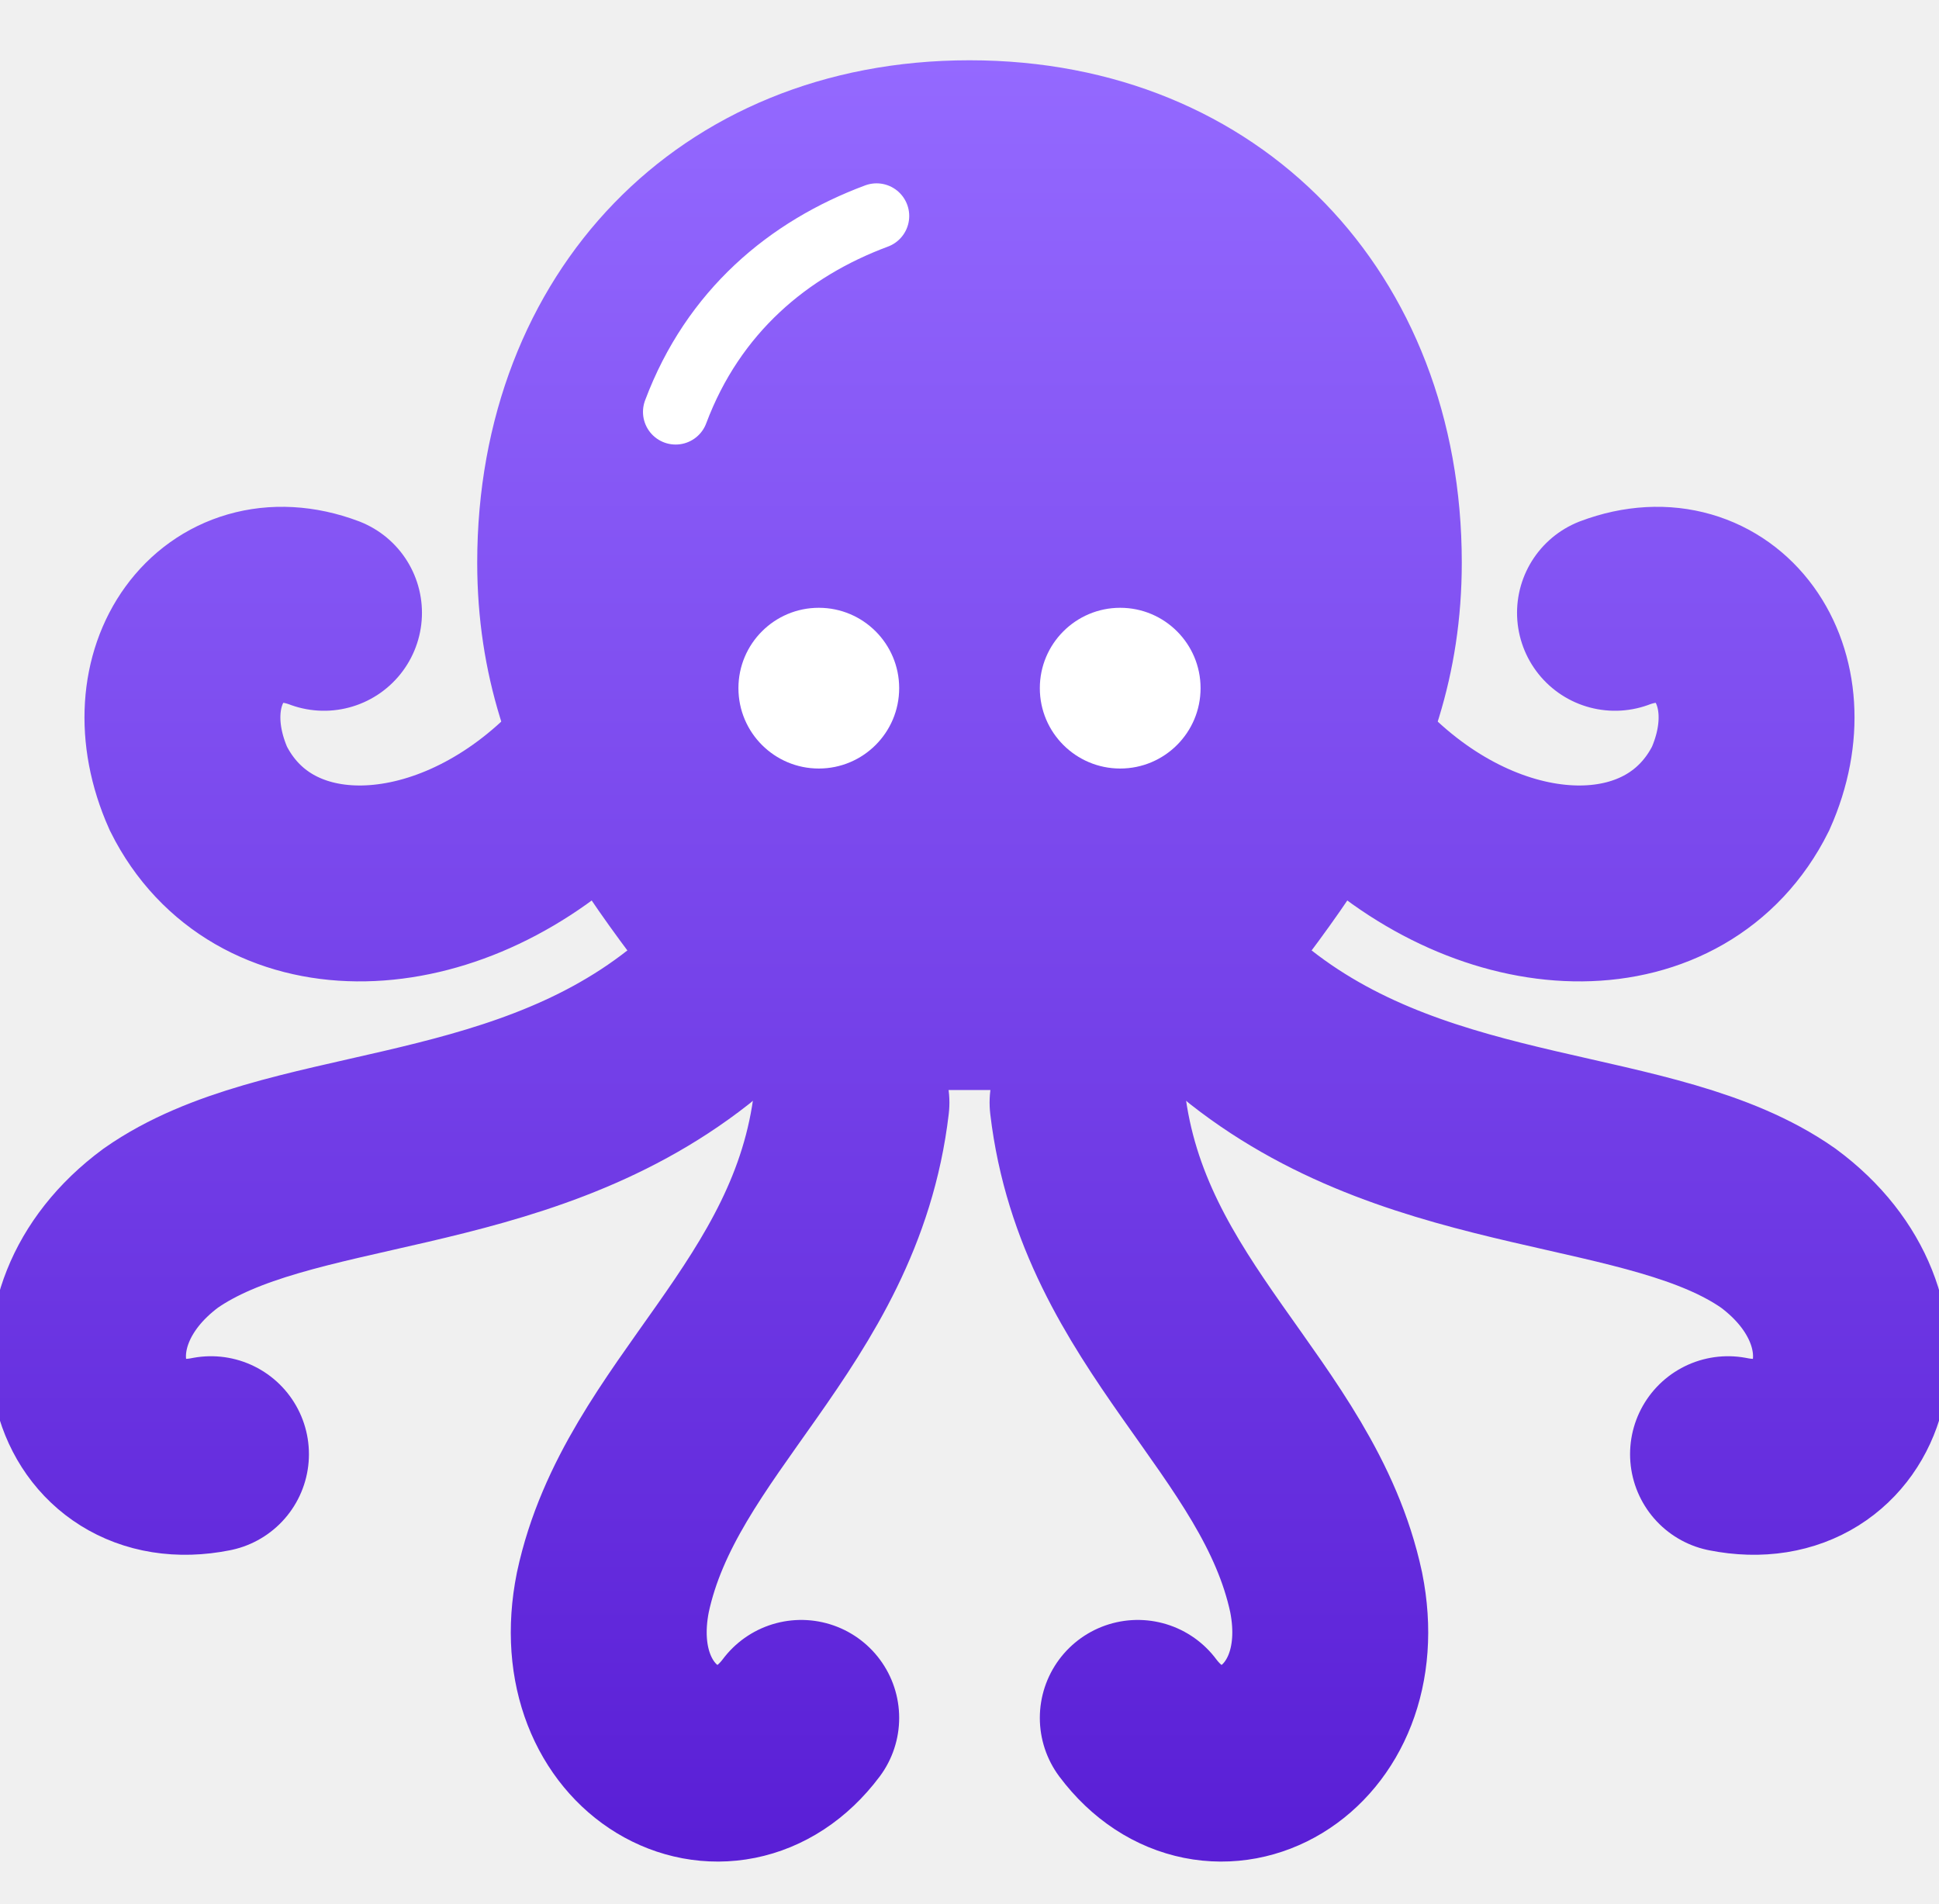
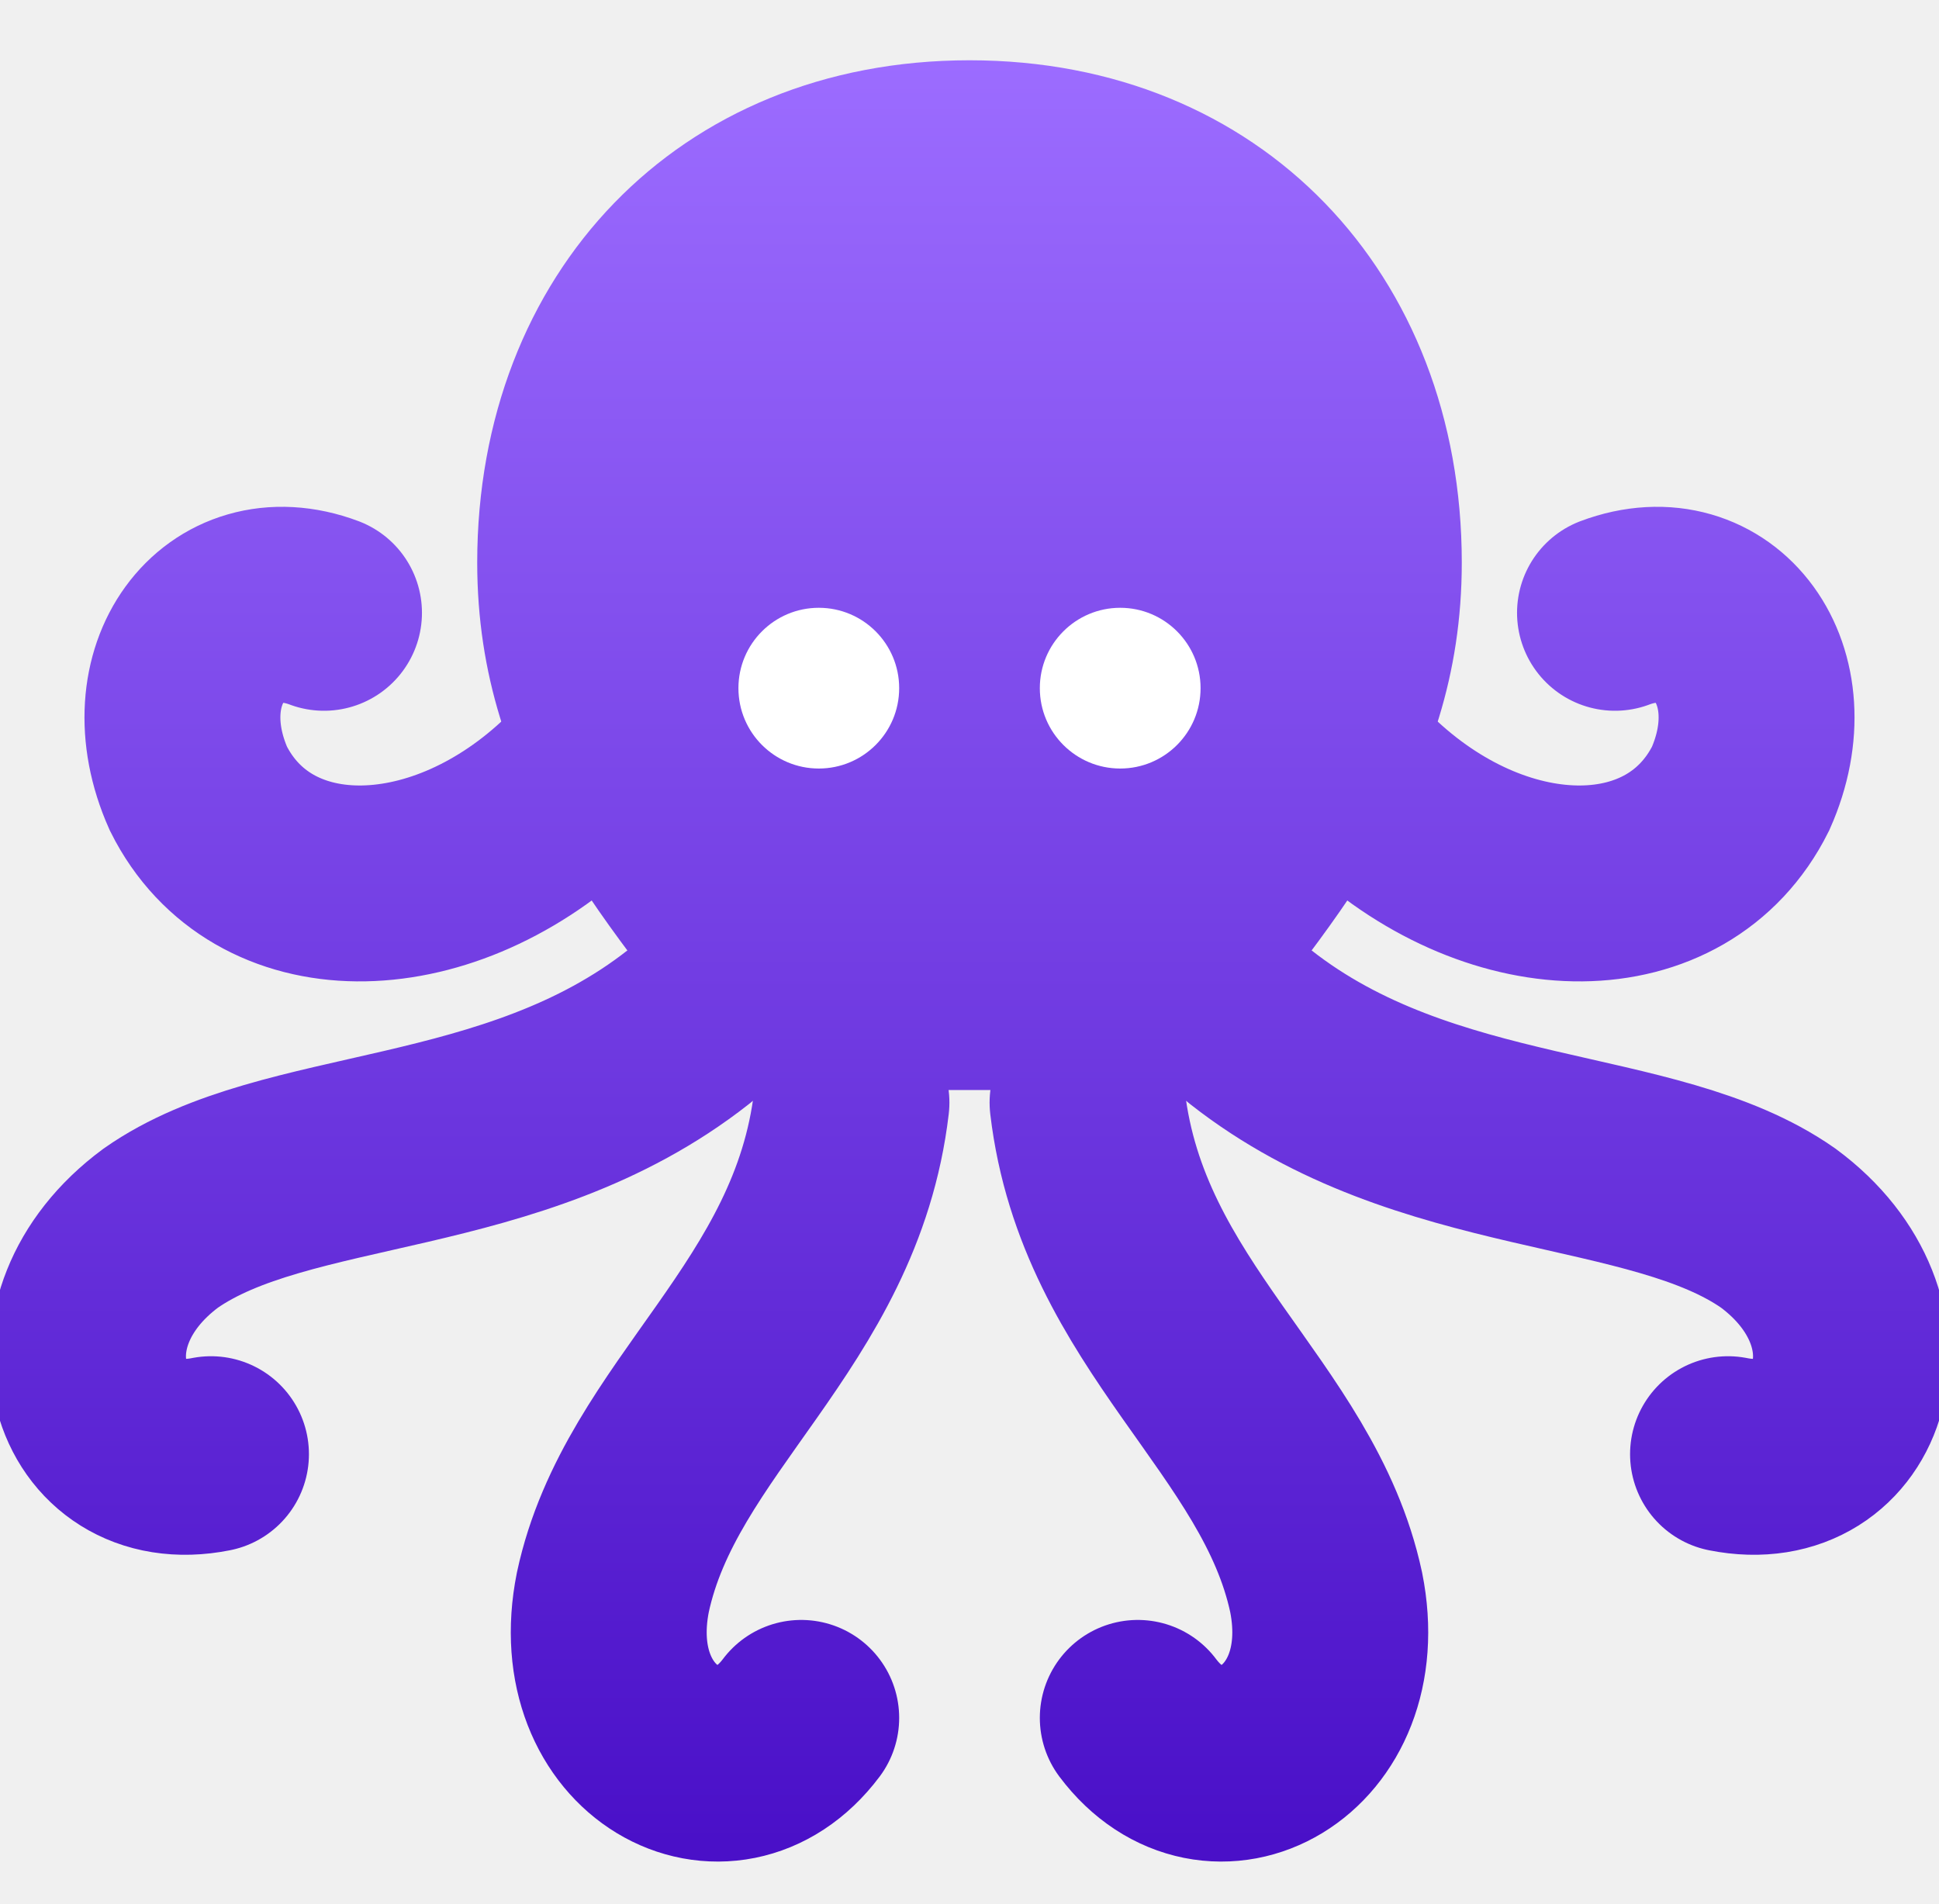
<svg xmlns="http://www.w3.org/2000/svg" viewBox="126 136 772 758">
  <defs>
    <linearGradient id="g" x1="0" y1="160" x2="0" y2="870" gradientUnits="userSpaceOnUse">
-       <stop offset="0" stop-color="#9469FF" />
-       <stop offset="1" stop-color="#5A1FD6" />
+       <stop offset="0" stop-color="#9C6CFF" />
+       <stop offset="1" stop-color="#4A10C8" />
    </linearGradient>
  </defs>
  <path d="M352 452C300 500 230 500 205 450C185 405 215 365 255 380M400 545C330 600 240 590 190 625C140 662 160 725 210 715M465 575C455 660 385 700 370 770C358 830 415 860 445 820M672 452C724 500 794 500 819 450C839 405 809 365 769 380M624 545C694 600 784 590 834 625C884 662 864 725 814 715M559 575C569 660 639 700 654 770C666 830 609 860 579 820" fill="none" stroke="url(#g)" stroke-width="78" stroke-linecap="round" />
  <path d="M512 160C628 160 708 245 708 360C708 450 655 505 605 570H419C369 505 316 450 316 360 316 245 396 160 512 160Z" fill="url(#g)" />
  <circle cx="452" cy="410" r="32" fill="#fff" />
  <circle cx="572" cy="410" r="32" fill="#fff" />
-   <path d="M395 300C410 260 440 235 475 222" fill="none" stroke="#fff" stroke-width="26" stroke-linecap="round" />
</svg>
